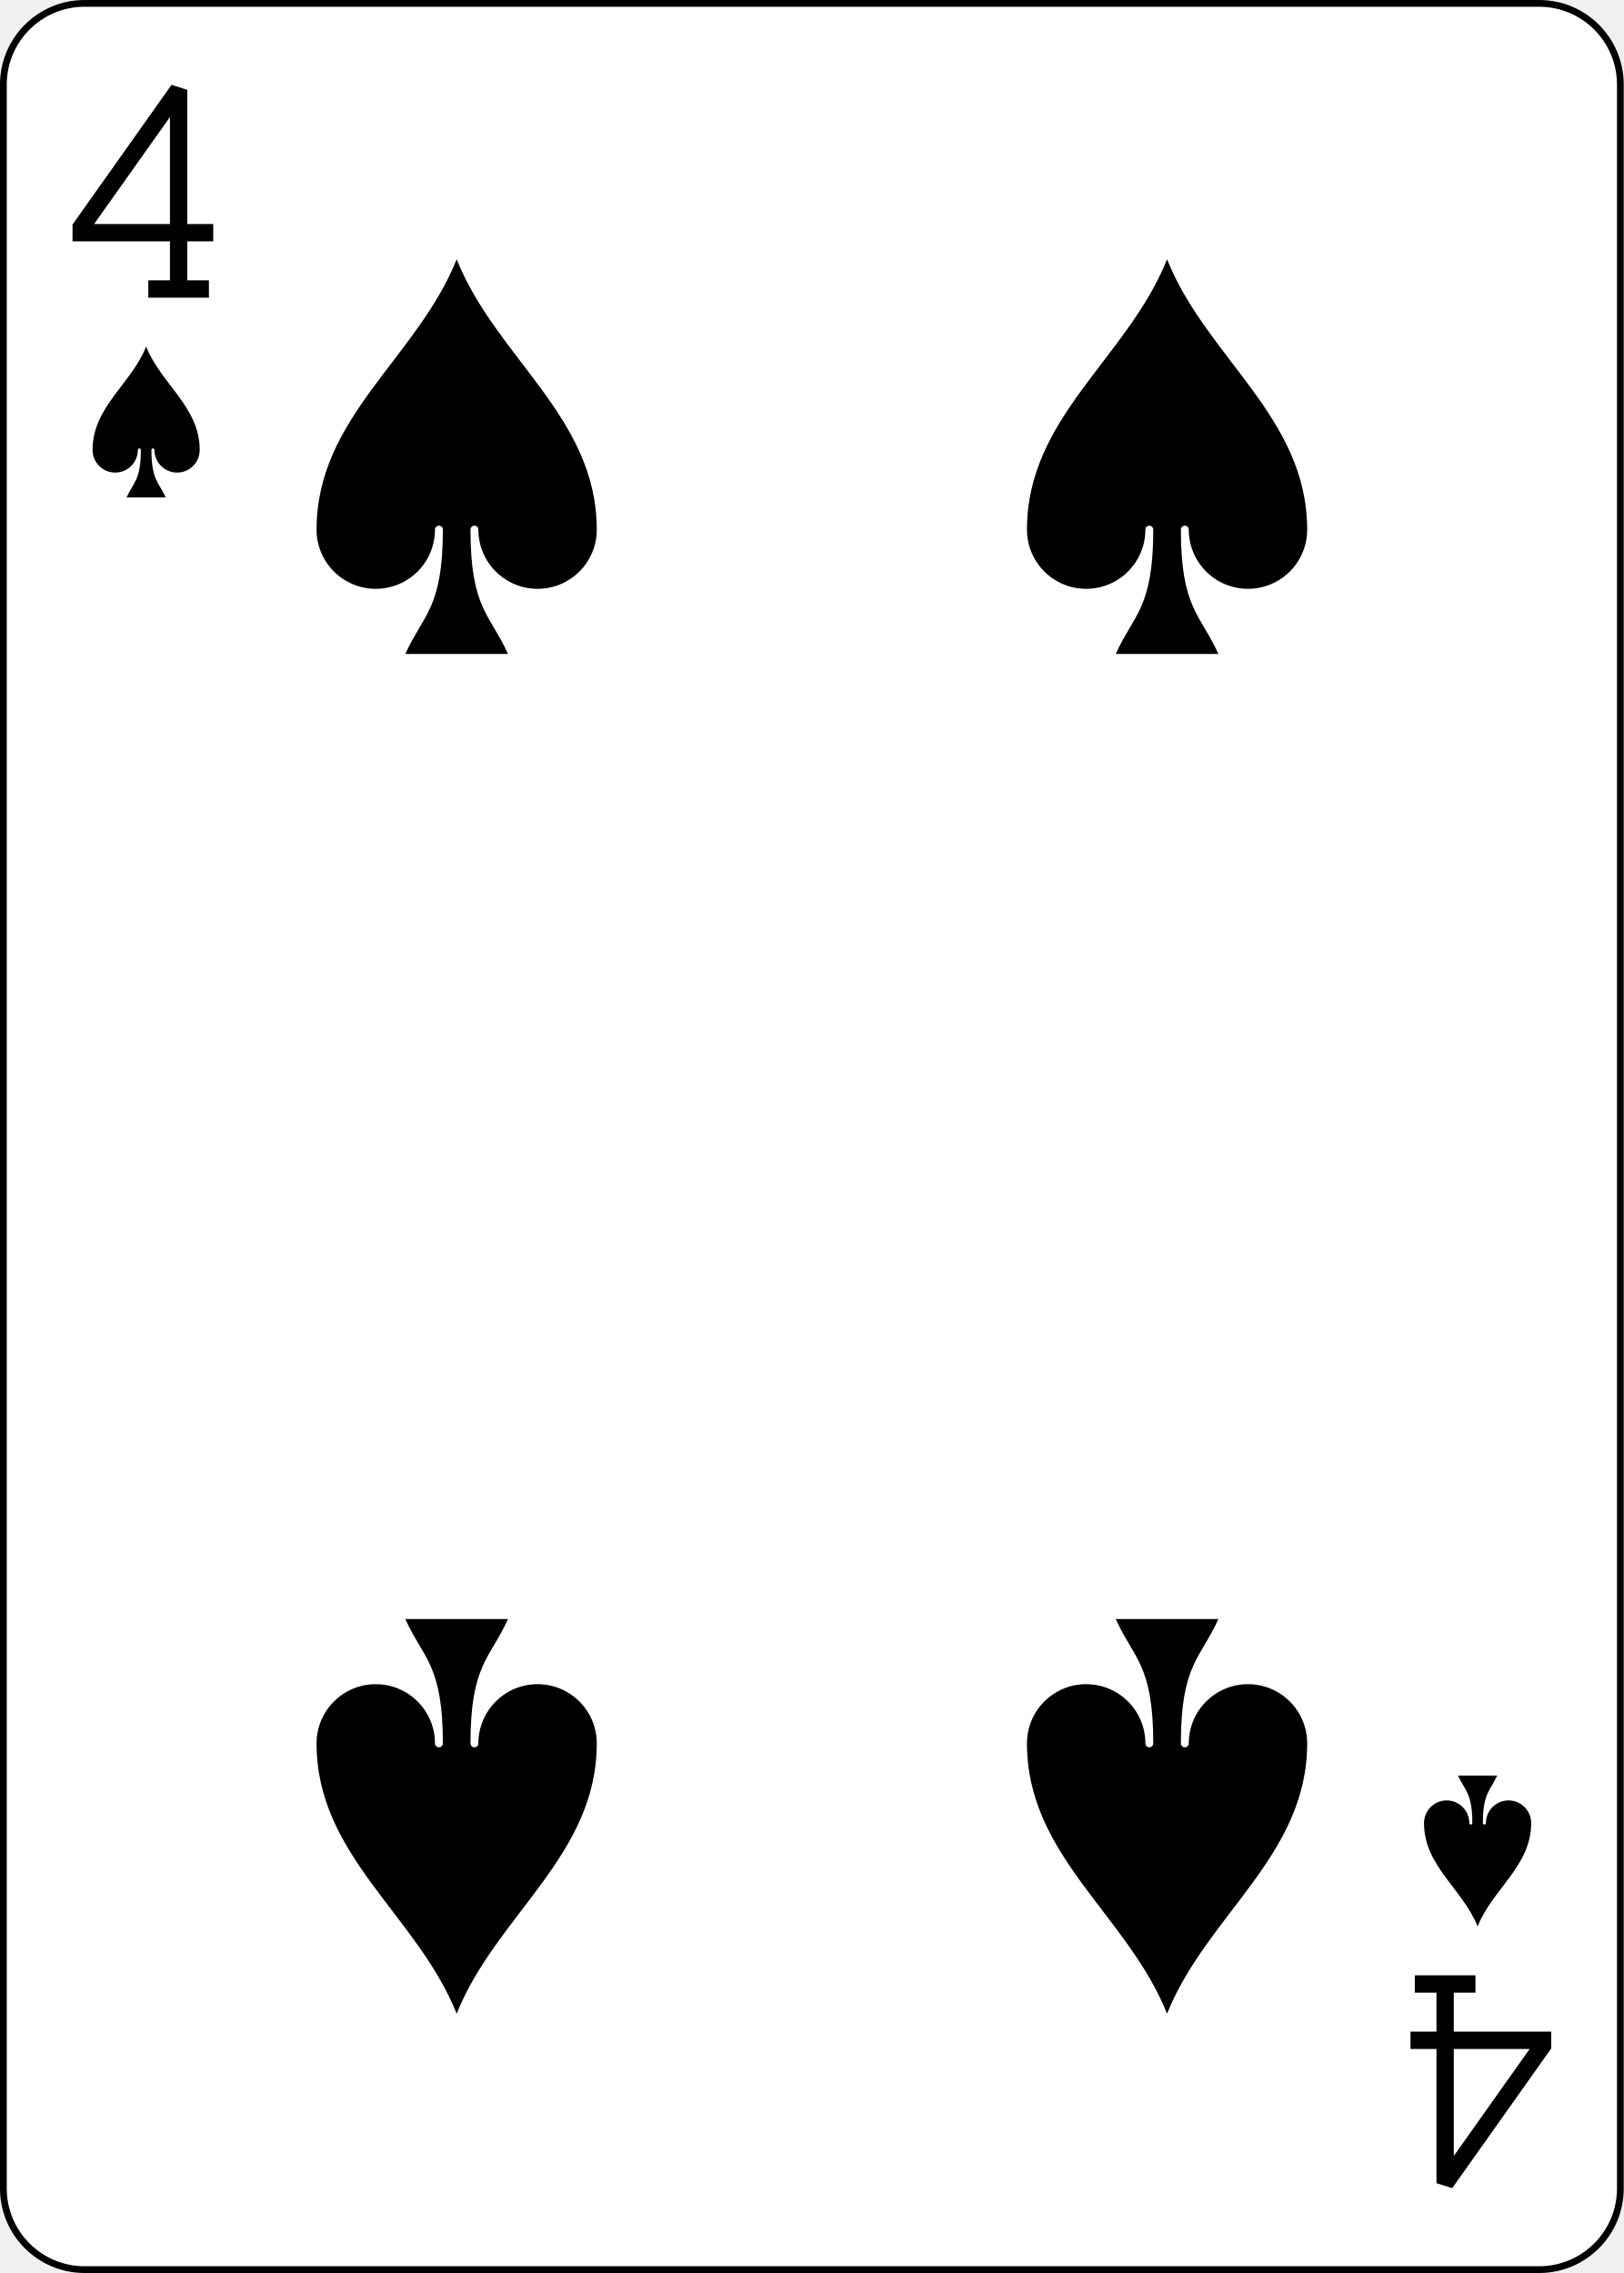
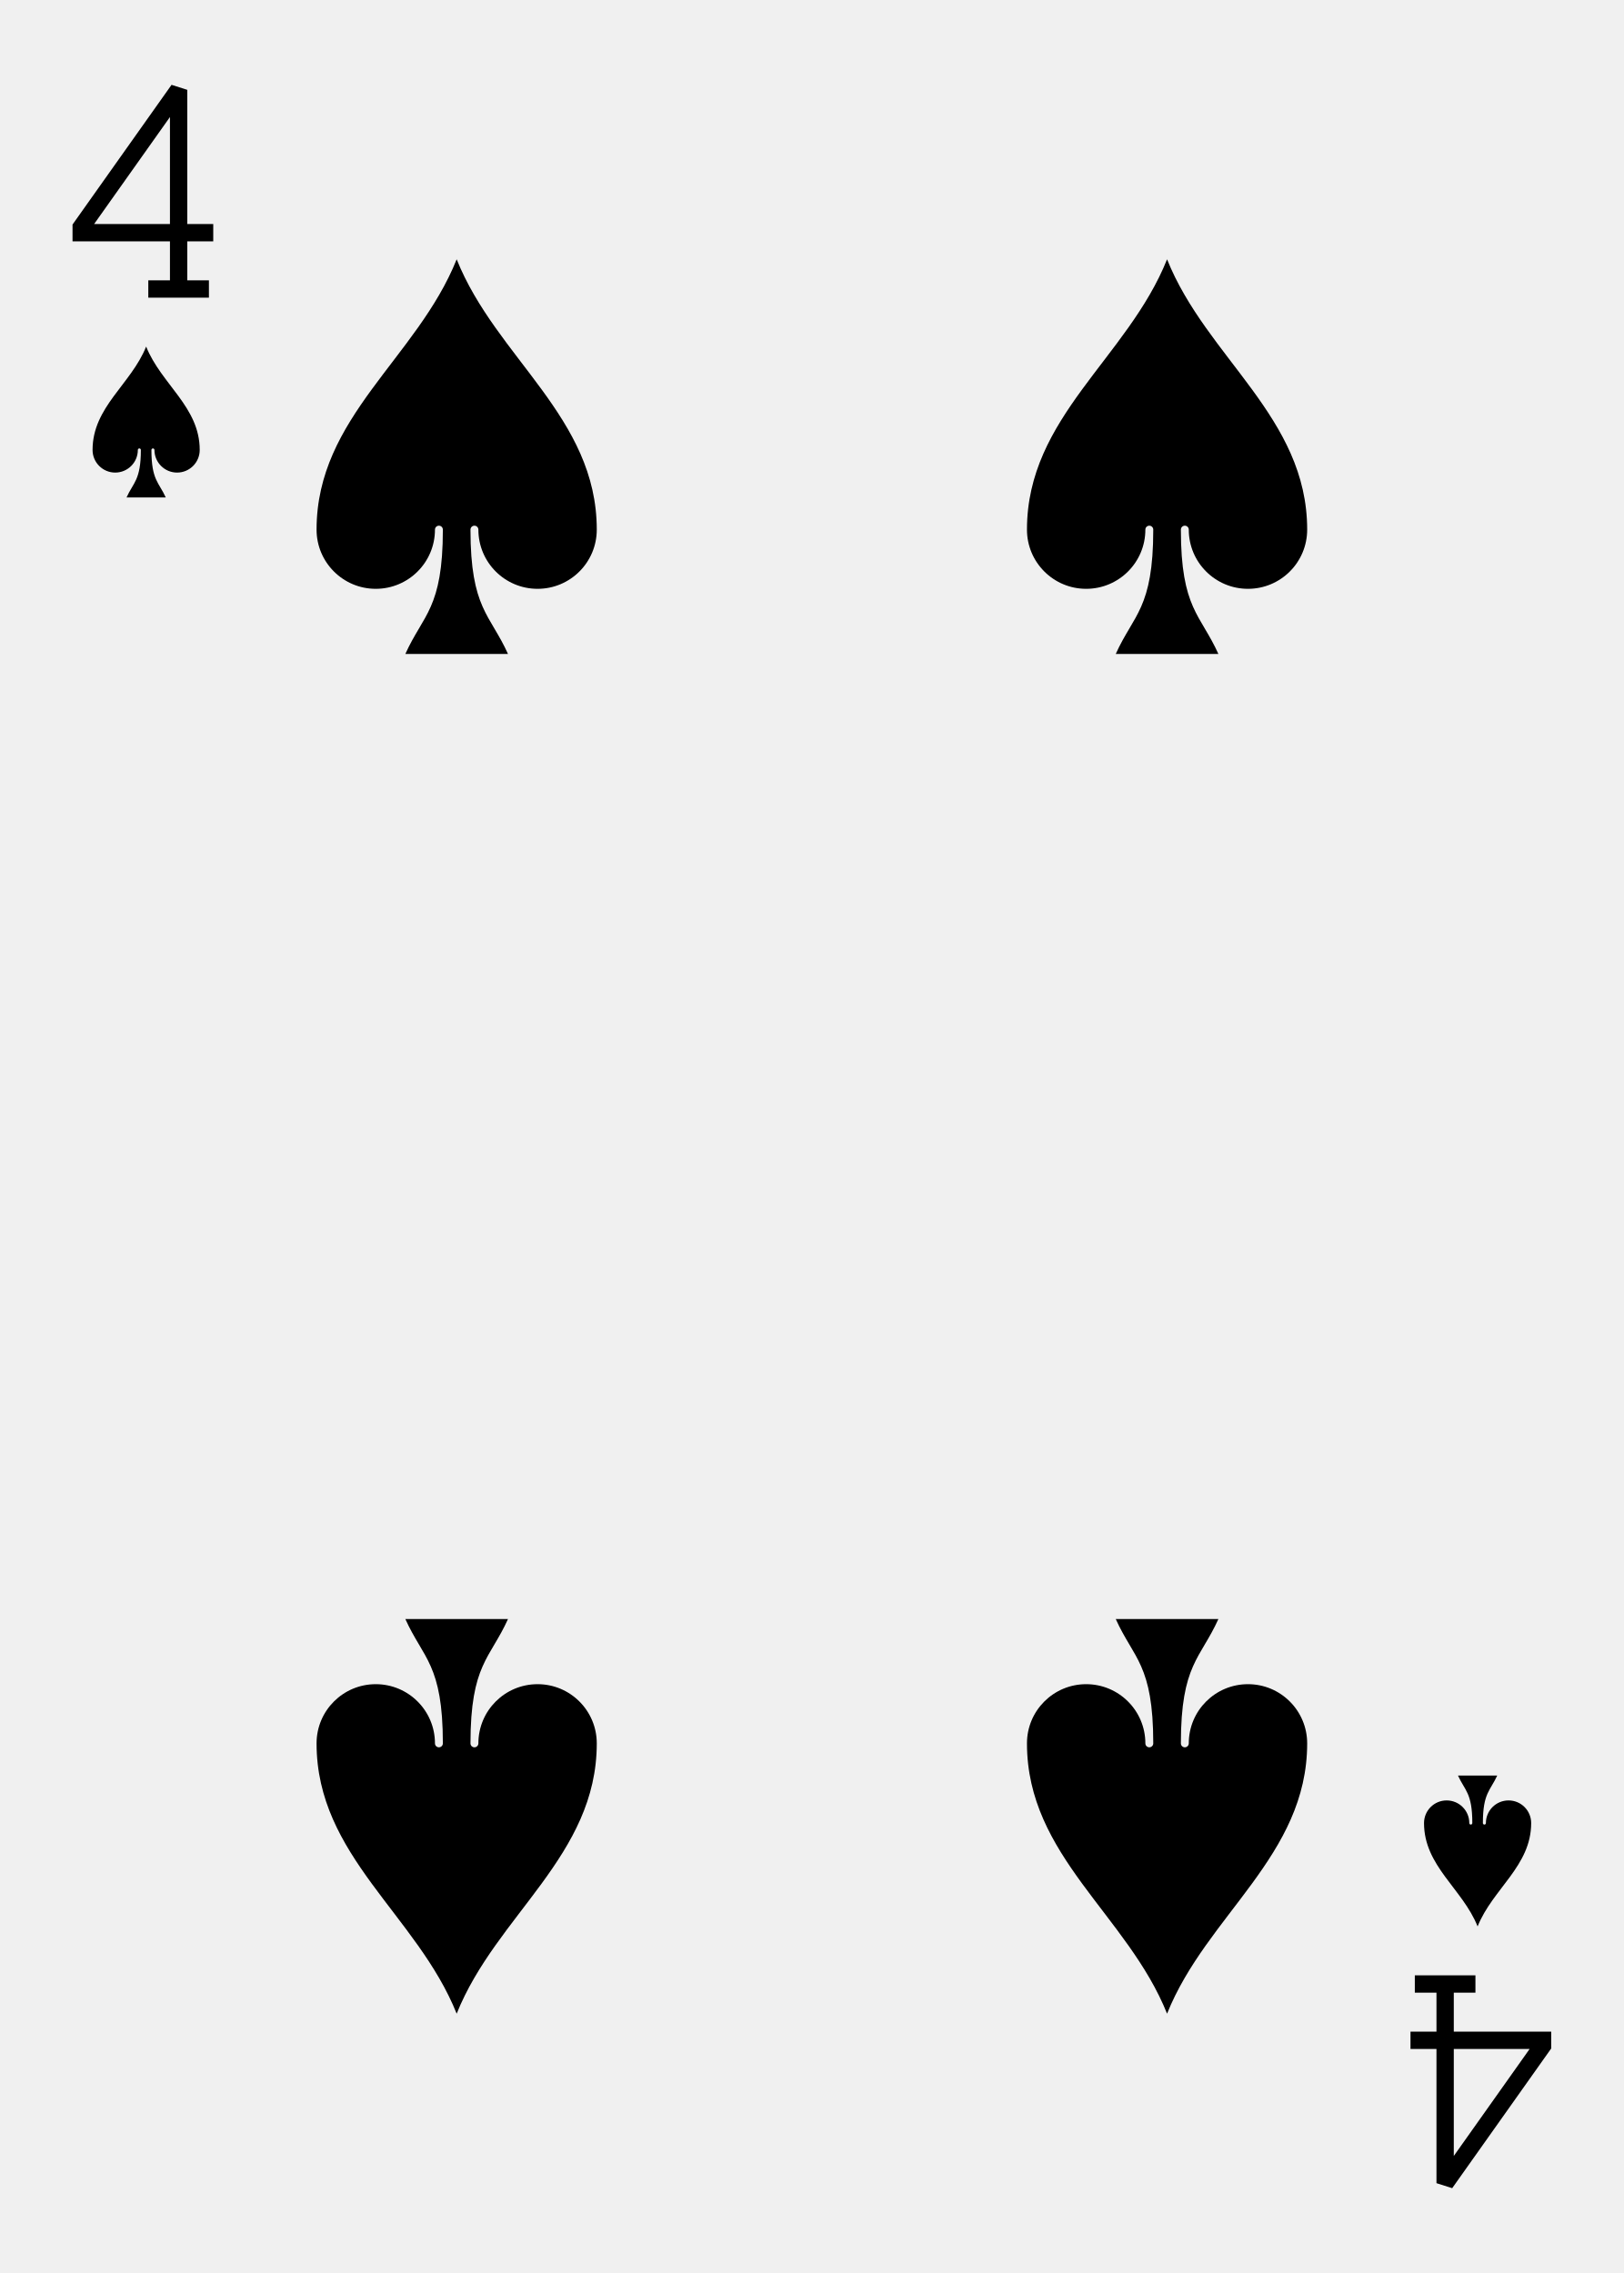
<svg xmlns="http://www.w3.org/2000/svg" xmlns:xlink="http://www.w3.org/1999/xlink" width="2.5in" height="3.5in" viewBox="-120 -168 240 336" preserveAspectRatio="none" class="card" face="4S">
  <symbol id="S" viewBox="-600 -600 1200 1200" preserveAspectRatio="xMinYMid">
    <path d="M0 -500C100 -250 355 -100 355 185A150 150 0 0 1 55 185A10 10 0 0 0 35 185C35 385 85 400 130 500L-130 500C-85 400 -35 385 -35 185A10 10 0 0 0 -55 185A150 150 0 0 1 -355 185C-355 -100 -100 -250 0 -500Z" fill="black" />
  </symbol>
  <symbol id="S4" viewBox="-500 -500 1000 1000" preserveAspectRatio="xMinYMid">
    <path d="M50 460L250 460M150 460L150 -460L-300 175L-300 200L270 200" stroke="black" stroke-width="80" stroke-linecap="square" stroke-miterlimit="1.5" fill="none" />
  </symbol>
-   <rect width="239" height="335" x="-119.5" y="-167.5" rx="12" ry="12" fill="white" stroke="black" />
  <use xlink:href="#S4" height="32" width="32" x="-114.4" y="-156" />
  <use xlink:href="#S" height="26.769" width="26.769" x="-111.784" y="-119" />
  <use xlink:href="#S" height="70" width="70" x="-87.501" y="-135.501" />
  <use xlink:href="#S" height="70" width="70" x="17.501" y="-135.501" />
  <g transform="rotate(180)">
    <use xlink:href="#S4" height="32" width="32" x="-114.4" y="-156" />
    <use xlink:href="#S" height="26.769" width="26.769" x="-111.784" y="-119" />
    <use xlink:href="#S" height="70" width="70" x="-87.501" y="-135.501" />
    <use xlink:href="#S" height="70" width="70" x="17.501" y="-135.501" />
  </g>
</svg>
